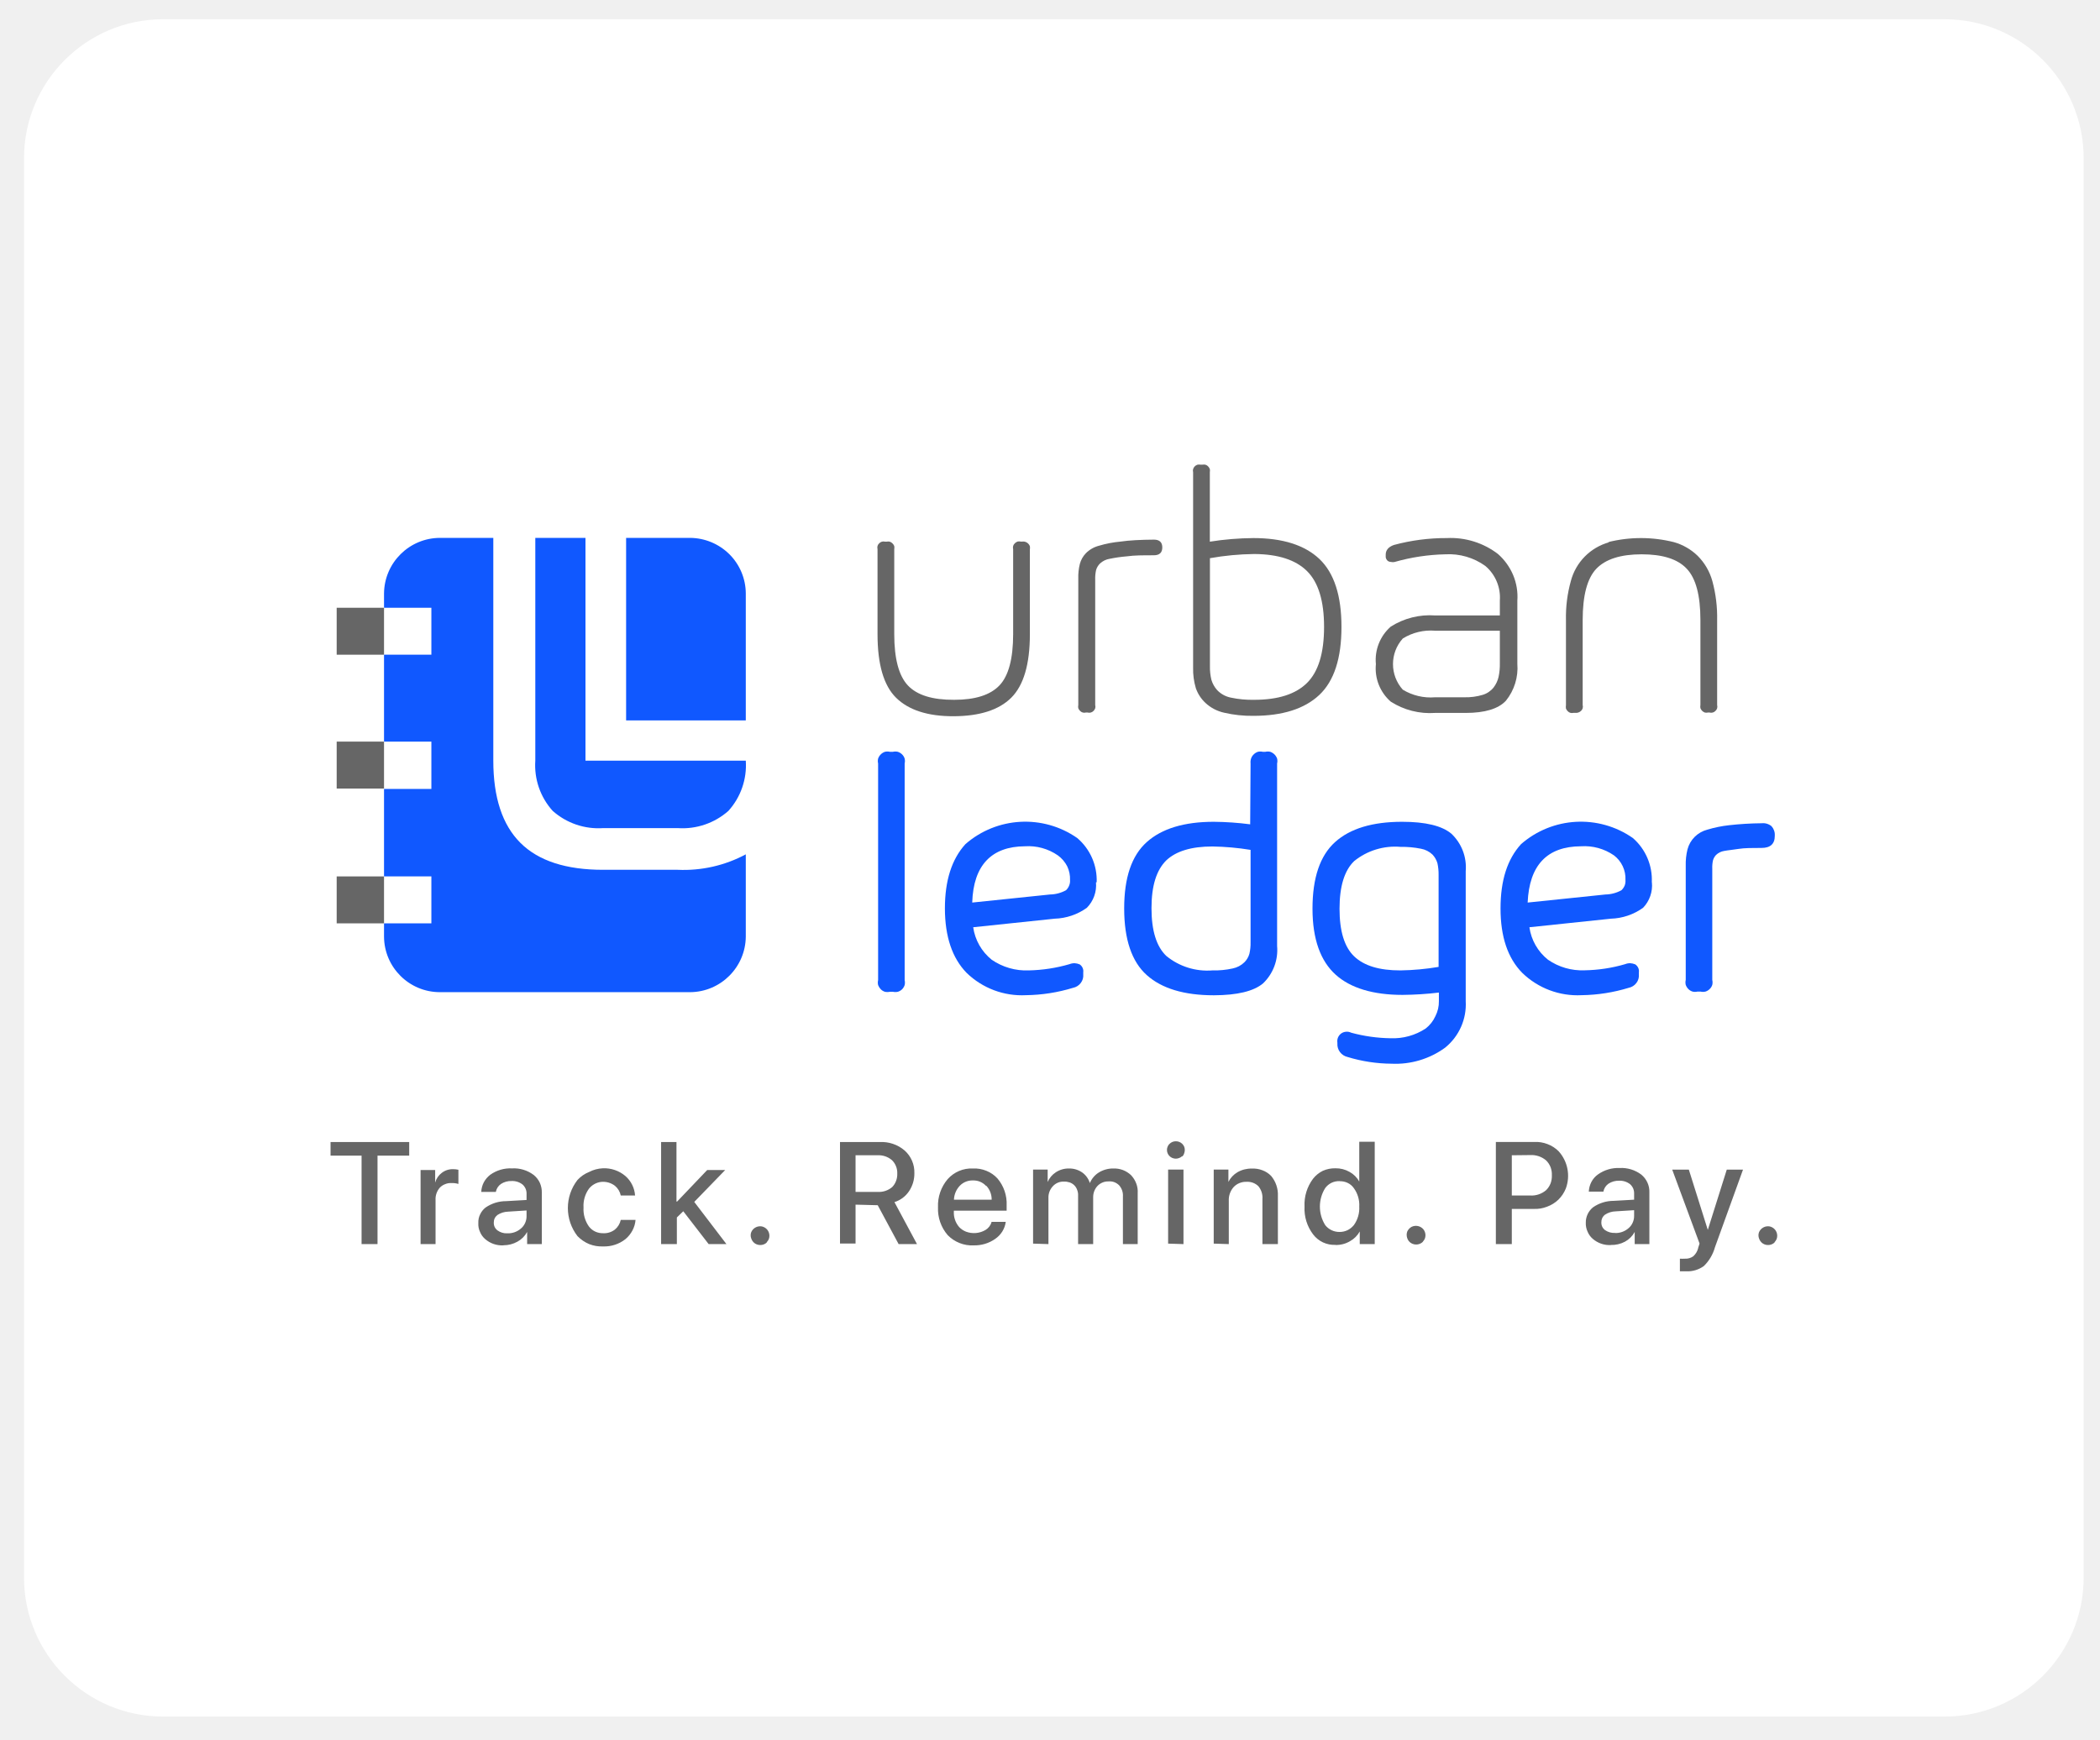
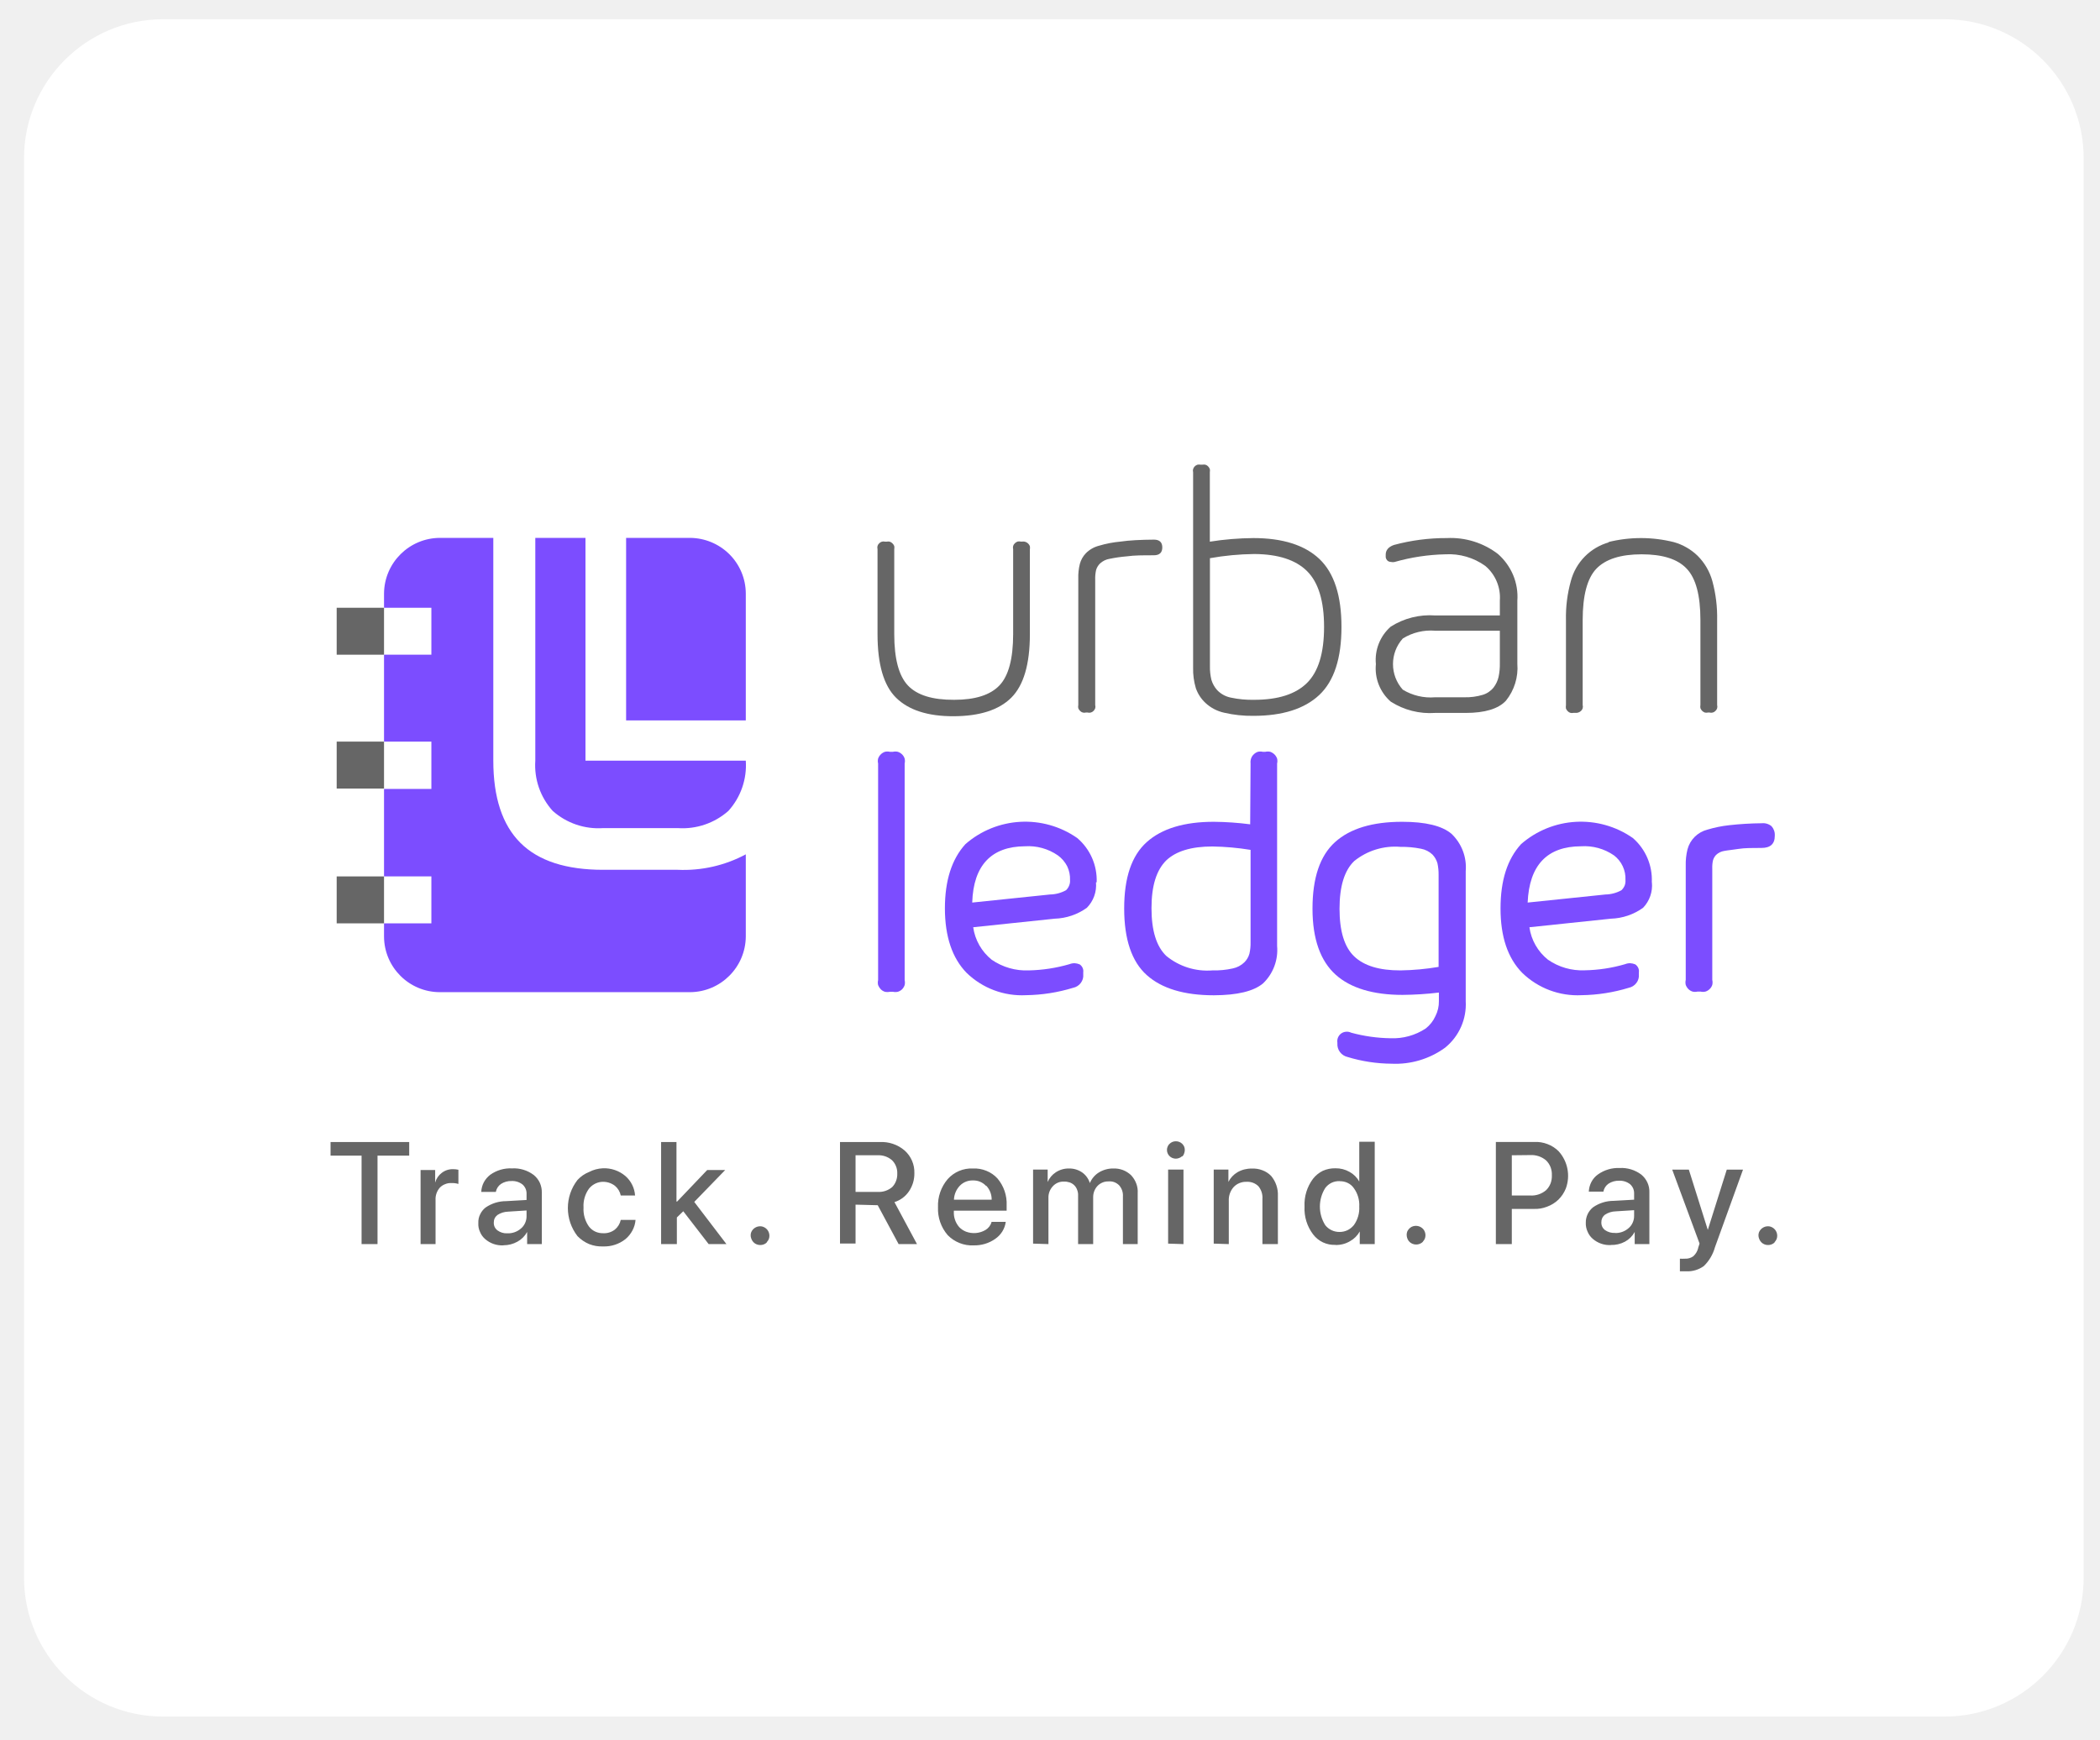
<svg xmlns="http://www.w3.org/2000/svg" id="Layer_1" data-name="Layer 1" viewBox="0 0 216 178.96">
  <defs>
-     <style>.cls-1{fill:none;}.cls-2{fill:#fff;}.cls-3{clip-path:url(#clip-path);}.cls-4,.cls-6{fill:#1058ff;}.cls-4{fill-rule:evenodd;}.cls-5{fill:#666;}</style>
+     <style>.cls-1{fill:none;}.cls-2{fill:#fff;}.cls-3{clip-path:url(#clip-path);}.cls-4,.cls-6{fill:#7C4DFF;}.cls-4{fill-rule:evenodd;}.cls-5{fill:#666;}</style>
    <clipPath id="clip-path">
      <rect class="cls-1" x="33.96" y="47.78" width="148.87" height="83.02" />
    </clipPath>
  </defs>
  <rect class="cls-2" x="2.47" y="1.98" width="211.85" height="174.63" rx="14.31" />
  <g class="cls-3">
    <path class="cls-4" d="M45.26,55.34h5.48V78.26q0,5.68,2.79,8.46t8.53,2.77h7.65a13.53,13.53,0,0,0,7-1.59v8.46A5.77,5.77,0,0,1,71,102.08H45.26a5.75,5.75,0,0,1-5.76-5.72V95h4.87V90.17H39.5v-9h4.87V76.3H39.5V67.36h4.87V62.53H39.5V61.06a5.77,5.77,0,0,1,5.76-5.72Zm9.8,0V78.26a7,7,0,0,0,1.79,5.17,7.08,7.08,0,0,0,5.2,1.77h7.66a7.12,7.12,0,0,0,5.21-1.77,7,7,0,0,0,1.79-5.17H60.22V55.34Zm9.34,0V74.12H76.71V61.06A5.73,5.73,0,0,0,75,57,5.8,5.8,0,0,0,71,55.34Z" />
    <path class="cls-5" d="M39.5,62.53H34.63v4.83H39.5Z" />
    <path class="cls-5" d="M39.5,76.3H34.63v4.83H39.5Z" />
    <path class="cls-5" d="M39.5,90.17H34.63V95H39.5Z" />
    <path class="cls-6" d="M90.32,78.55a1.06,1.06,0,0,1,0-.5,1.12,1.12,0,0,1,.27-.43,1.08,1.08,0,0,1,.43-.27,1.11,1.11,0,0,1,.51,0h.31a1.1,1.1,0,0,1,.51,0,1.12,1.12,0,0,1,.44.27,1,1,0,0,1,.26.43,1.06,1.06,0,0,1,0,.5v22.29a1.11,1.11,0,0,1,0,.51,1.13,1.13,0,0,1-.26.43,1.1,1.1,0,0,1-.44.26,1.25,1.25,0,0,1-.51,0h-.31a1.27,1.27,0,0,1-.51,0,1.06,1.06,0,0,1-.43-.26,1.3,1.3,0,0,1-.27-.43,1.11,1.11,0,0,1,0-.51Z" />
    <path class="cls-6" d="M112.73,90.78a3.31,3.31,0,0,1-.94,2.62,6,6,0,0,1-3.31,1.12l-8.38.88A5.24,5.24,0,0,0,102,98.74a6.26,6.26,0,0,0,3.82,1.1A16.17,16.17,0,0,0,110,99.2a1.39,1.39,0,0,1,.53-.1,1.52,1.52,0,0,1,.52.12.84.84,0,0,1,.3.35.8.8,0,0,1,.07.46v.22a1.25,1.25,0,0,1-.26.89,1.3,1.3,0,0,1-.78.49,17.3,17.3,0,0,1-4.85.76,8.16,8.16,0,0,1-6.1-2.29q-2.23-2.28-2.24-6.63c0-2.87.7-5.07,2.11-6.62a9.35,9.35,0,0,1,11.5-.63,5.69,5.69,0,0,1,2,4.56ZM100,92.86l8-.83a3.54,3.54,0,0,0,1.65-.44,1.31,1.31,0,0,0,.32-.48,1.22,1.22,0,0,0,.09-.57,3,3,0,0,0-.28-1.39A3.14,3.14,0,0,0,108.8,88a5.34,5.34,0,0,0-3.38-.93C102,87.09,100.12,89,100,92.86Z" />
    <path class="cls-6" d="M128.63,78.55a1.2,1.2,0,0,1,.05-.5,1,1,0,0,1,.27-.43,1.08,1.08,0,0,1,.43-.27,1.1,1.1,0,0,1,.51,0h.26a1.11,1.11,0,0,1,.51,0,1.21,1.21,0,0,1,.43.27,1.12,1.12,0,0,1,.27.43,1.06,1.06,0,0,1,0,.5V97.33a4.75,4.75,0,0,1-1.45,3.85q-1.45,1.21-5.06,1.22c-3.06,0-5.36-.7-6.9-2.08s-2.32-3.67-2.32-6.85.77-5.44,2.32-6.83,3.85-2.09,6.9-2.09a31.19,31.19,0,0,1,3.74.26Zm-3.92,21.29a8.54,8.54,0,0,0,2.08-.2A2.41,2.41,0,0,0,128,99a2,2,0,0,0,.51-.87,4.76,4.76,0,0,0,.12-1.19v-9.5a26.94,26.94,0,0,0-3.92-.35q-3.25,0-4.76,1.44c-1,1-1.51,2.59-1.51,4.91s.51,3.94,1.52,4.91A6.65,6.65,0,0,0,124.71,99.84Z" />
    <path class="cls-6" d="M144.22,84.55q3.61,0,5.07,1.23a4.75,4.75,0,0,1,1.47,3.85V103a5.73,5.73,0,0,1-2.12,4.79,8.66,8.66,0,0,1-5.5,1.65,15.85,15.85,0,0,1-4.53-.69,1.36,1.36,0,0,1-.78-.5,1.33,1.33,0,0,1-.27-.9v-.07a1,1,0,0,1,.06-.53,1,1,0,0,1,.33-.42,1,1,0,0,1,.5-.18,1,1,0,0,1,.53.1,16.29,16.29,0,0,0,4.05.57,6.11,6.11,0,0,0,3.61-1,3.35,3.35,0,0,0,1-1.27A3.26,3.26,0,0,0,148,103v-.88a33.38,33.38,0,0,1-3.74.24c-3,0-5.34-.69-6.88-2.08S135,96.66,135,93.49s.77-5.45,2.32-6.85S141.18,84.55,144.22,84.55Zm-.17,15.29a25.85,25.85,0,0,0,3.92-.36V90a5.28,5.28,0,0,0-.12-1.19,2.21,2.21,0,0,0-.51-.89,2.33,2.33,0,0,0-1.19-.6,9.89,9.89,0,0,0-2.1-.19,6.68,6.68,0,0,0-4.76,1.46q-1.51,1.45-1.51,4.91t1.51,4.9Q140.81,99.85,144.05,99.84Z" />
    <path class="cls-6" d="M169.91,90.78A3.31,3.31,0,0,1,169,93.4a6,6,0,0,1-3.31,1.12l-8.38.88a5.2,5.2,0,0,0,1.91,3.34A6.17,6.17,0,0,0,163,99.83a15.74,15.74,0,0,0,4.15-.63,1.35,1.35,0,0,1,.53-.1,1.58,1.58,0,0,1,.52.12.92.92,0,0,1,.3.35.8.8,0,0,1,.07.46v.22a1.25,1.25,0,0,1-.26.89,1.3,1.3,0,0,1-.78.49,17.35,17.35,0,0,1-4.85.76,8.16,8.16,0,0,1-6.1-2.29c-1.5-1.52-2.24-3.73-2.24-6.63s.7-5.07,2.11-6.62a9.35,9.35,0,0,1,11.5-.63,5.69,5.69,0,0,1,1.95,4.56Zm-12.78,2.08,8-.83a3.54,3.54,0,0,0,1.65-.44,1.47,1.47,0,0,0,.33-.48,1.36,1.36,0,0,0,.08-.57A3,3,0,0,0,166,88a5.34,5.34,0,0,0-3.38-.93Q157.38,87.09,157.13,92.86Z" />
    <path class="cls-6" d="M181.21,84.7a1.36,1.36,0,0,1,1,.3,1.27,1.27,0,0,1,.26.43,1.22,1.22,0,0,1,.08.5V86c0,.83-.46,1.24-1.36,1.24s-1.77,0-2.37.1-1,.12-1.48.21a1.56,1.56,0,0,0-.83.41,1.34,1.34,0,0,0-.32.57,3.33,3.33,0,0,0-.07.84v11.45a1.11,1.11,0,0,1,0,.51,1,1,0,0,1-.27.43,1.06,1.06,0,0,1-.43.26,1.1,1.1,0,0,1-.51,0h-.31a1.11,1.11,0,0,1-.51,0,1.06,1.06,0,0,1-.43-.26,1.21,1.21,0,0,1-.27-.43,1.11,1.11,0,0,1,0-.51V89.07a6.36,6.36,0,0,1,.18-1.68,2.84,2.84,0,0,1,.74-1.29,2.87,2.87,0,0,1,1.3-.74,12.41,12.41,0,0,1,2.26-.46C178.93,84.78,180.07,84.71,181.21,84.7Z" />
    <path class="cls-5" d="M104.21,56.5a.62.62,0,0,1,0-.33.59.59,0,0,1,.17-.27.75.75,0,0,1,.28-.18.73.73,0,0,1,.33,0h.16a.72.72,0,0,1,.6.2.71.71,0,0,1,.18.27.93.93,0,0,1,0,.33v8.73q0,4.63-1.92,6.54c-1.27,1.26-3.25,1.89-5.92,1.9s-4.64-.64-5.92-1.9-1.91-3.45-1.91-6.54V56.5a.62.62,0,0,1,0-.33.59.59,0,0,1,.17-.27.62.62,0,0,1,.28-.17.61.61,0,0,1,.33,0h.16a.69.69,0,0,1,.32,0,.68.68,0,0,1,.28.18.71.71,0,0,1,.18.27.93.93,0,0,1,0,.33v8.73q0,3.8,1.41,5.29T98.15,72q3.24,0,4.65-1.48t1.41-5.29Z" />
    <path class="cls-5" d="M118.69,55.52c.57,0,.86.27.86.8v0c0,.54-.29.81-.88.81-1.13,0-2,0-2.77.11a14.74,14.74,0,0,0-1.75.25,1.9,1.9,0,0,0-1,.48,1.54,1.54,0,0,0-.41.68,3.94,3.94,0,0,0-.09,1V72.54a.62.62,0,0,1,0,.33.65.65,0,0,1-.17.27.62.62,0,0,1-.28.17.61.61,0,0,1-.33,0h-.18a.58.58,0,0,1-.32,0,.62.62,0,0,1-.28-.17.8.8,0,0,1-.18-.27.74.74,0,0,1,0-.33v-13a5.58,5.58,0,0,1,.16-1.52,2.52,2.52,0,0,1,.62-1.1,2.92,2.92,0,0,1,1.34-.77,11.37,11.37,0,0,1,2.24-.43C116.16,55.59,117.31,55.53,118.69,55.52Z" />
    <path class="cls-5" d="M128.92,55.36q4.5,0,6.78,2.14c1.52,1.44,2.28,3.77,2.28,7s-.76,5.57-2.28,7-3.78,2.15-6.78,2.15a12.55,12.55,0,0,1-3-.32,4.12,4.12,0,0,1-1.92-1,3.76,3.76,0,0,1-1-1.53,6.78,6.78,0,0,1-.28-2.1V48.58a.58.58,0,0,1,0-.32.69.69,0,0,1,.45-.45.91.91,0,0,1,.33,0h.16a.85.85,0,0,1,.32,0,.57.57,0,0,1,.28.17.75.75,0,0,1,.18.28.85.85,0,0,1,0,.32v7.15A30.13,30.13,0,0,1,128.92,55.36ZM129,72q3.69,0,5.44-1.74t1.75-5.76q0-4-1.75-5.74T129,57a27.71,27.71,0,0,0-4.55.43V68.53a5.59,5.59,0,0,0,.15,1.41,2.77,2.77,0,0,0,.6,1.07,2.66,2.66,0,0,0,1.38.76A10.4,10.4,0,0,0,129,72Z" />
    <path class="cls-5" d="M148.81,55.36A8,8,0,0,1,154.08,57a6,6,0,0,1,1.56,2.17,5.77,5.77,0,0,1,.43,2.63v6.49a5.38,5.38,0,0,1-1.18,3.81c-.78.83-2.16,1.25-4.14,1.25h-3.14a7.48,7.48,0,0,1-4.56-1.16,4.53,4.53,0,0,1-1.53-3.86,4.55,4.55,0,0,1,1.53-3.86,7.49,7.49,0,0,1,4.56-1.15h6.66V61.79a4.26,4.26,0,0,0-1.49-3.56,6.41,6.41,0,0,0-4.11-1.2,20.56,20.56,0,0,0-5.23.79.78.78,0,0,1-.34,0,.66.66,0,0,1-.33-.09.6.6,0,0,1-.19-.23.53.53,0,0,1-.05-.3v-.13q0-.7.84-1A20.45,20.45,0,0,1,148.81,55.36Zm1.8,16.38a6.09,6.09,0,0,0,1.9-.25,2.28,2.28,0,0,0,1.12-.76,2.88,2.88,0,0,0,.51-1.09,6.24,6.24,0,0,0,.13-1.43V64.89h-6.66a5.46,5.46,0,0,0-3.32.8,3.94,3.94,0,0,0,0,5.27,5.52,5.52,0,0,0,3.32.78Z" />
    <path class="cls-5" d="M165.39,55.78a13.93,13.93,0,0,1,6.79,0,5.77,5.77,0,0,1,2.43,1.4,5.89,5.89,0,0,1,1.52,2.61,14.2,14.2,0,0,1,.49,4v8.75a.62.62,0,0,1,0,.33.59.59,0,0,1-.17.27.62.62,0,0,1-.28.17.61.61,0,0,1-.33,0h-.16a.74.74,0,0,1-.33,0,.84.84,0,0,1-.28-.18.83.83,0,0,1-.17-.27.93.93,0,0,1,0-.33V63.79q0-3.8-1.41-5.28c-.94-1-2.49-1.48-4.64-1.48s-3.71.5-4.65,1.48-1.41,2.75-1.41,5.28v8.75a.62.62,0,0,1,0,.33.59.59,0,0,1-.17.27.73.73,0,0,1-.61.2h-.16a.62.62,0,0,1-.33,0,.59.59,0,0,1-.27-.17.8.8,0,0,1-.18-.27.93.93,0,0,1,0-.33V63.79a13.85,13.85,0,0,1,.5-4,5.62,5.62,0,0,1,3.94-4Z" />
    <path class="cls-5" d="M38.83,128H37.19V118.9H34v-1.4h8.09v1.4H38.83Zm4.43,0v-7.62h1.5v1.29h0a1.87,1.87,0,0,1,.68-1,1.83,1.83,0,0,1,1.17-.38,2.48,2.48,0,0,1,.54.06v1.46a2.13,2.13,0,0,0-.71-.09,1.44,1.44,0,0,0-.65.11,1.46,1.46,0,0,0-.55.36,1.79,1.79,0,0,0-.44,1.28V128Zm8.93-1.11a2,2,0,0,0,1.4-.5,1.53,1.53,0,0,0,.42-.56,1.64,1.64,0,0,0,.15-.68v-.61l-1.89.12a2.13,2.13,0,0,0-1.1.34,1,1,0,0,0-.29.35,1,1,0,0,0-.09.44,1,1,0,0,0,.09.45,1,1,0,0,0,.29.35,1.57,1.57,0,0,0,1,.3Zm-.44,1.24a2.64,2.64,0,0,1-1.84-.64,1.93,1.93,0,0,1-.54-.75,1.87,1.87,0,0,1-.17-.91,1.81,1.81,0,0,1,.18-.88,1.94,1.94,0,0,1,.56-.71,3.72,3.72,0,0,1,2.12-.66l2.1-.12v-.59a1.3,1.3,0,0,0-.09-.55,1.28,1.28,0,0,0-.32-.45,1.7,1.7,0,0,0-1.13-.36,1.89,1.89,0,0,0-1.09.3,1.27,1.27,0,0,0-.53.82H49.5a2.35,2.35,0,0,1,.27-1,2.48,2.48,0,0,1,.65-.76,3.55,3.55,0,0,1,2.25-.66,3.38,3.38,0,0,1,2.23.68,2.25,2.25,0,0,1,.63.81,2.37,2.37,0,0,1,.2,1V128H54.22v-1.25h0a2.49,2.49,0,0,1-1,1,2.93,2.93,0,0,1-1.43.37ZM65.35,123h-1.5a1.76,1.76,0,0,0-.6-1,2,2,0,0,0-1.41-.4,1.88,1.88,0,0,0-1.27.71,3,3,0,0,0-.55,1.93,3.06,3.06,0,0,0,.55,1.94,1.75,1.75,0,0,0,.65.53,1.85,1.85,0,0,0,.83.17,1.82,1.82,0,0,0,1.19-.37,1.77,1.77,0,0,0,.61-1h1.52a2.75,2.75,0,0,1-.32,1.09,2.94,2.94,0,0,1-.72.89,3.51,3.51,0,0,1-2.29.75,3.55,3.55,0,0,1-1.44-.24,3.66,3.66,0,0,1-1.2-.82,4.71,4.71,0,0,1,0-5.78,3.26,3.26,0,0,1,1.19-.82A3.4,3.4,0,0,1,62,120.2a3.36,3.36,0,0,1,2.32.79,2.91,2.91,0,0,1,1,2Zm4.28.64,3.11-3.26h1.85l-3.18,3.28L74.72,128H72.89l-2.61-3.38-.66.64V128H68V117.5h1.58v6.1Zm9.26,4.17a.91.91,0,0,1-.59.28,1,1,0,0,1-.64-.15,1,1,0,0,1-.39-.52.91.91,0,0,1,0-.65,1,1,0,0,1,1.09-.59,1,1,0,0,1,.56.34,1,1,0,0,1,.22.61.94.94,0,0,1-.07.37,1.06,1.06,0,0,1-.21.31ZM88,118.86v3.77h2.3a2.09,2.09,0,0,0,1.47-.5,1.78,1.78,0,0,0,.4-.64,1.91,1.91,0,0,0,.12-.75,1.77,1.77,0,0,0-.13-.75,1.74,1.74,0,0,0-.42-.63,2.11,2.11,0,0,0-1.49-.5Zm0,5.08v4H86.4V117.5h4.08a3.64,3.64,0,0,1,2.57.87,3,3,0,0,1,1,2.33,3.24,3.24,0,0,1-.55,1.86,2.8,2.8,0,0,1-1.5,1.12L94.32,128H92.43l-2.15-4ZM101.41,122a1.75,1.75,0,0,0-1.33-.55,1.83,1.83,0,0,0-.74.13,1.79,1.79,0,0,0-.62.42,2.2,2.2,0,0,0-.6,1.43H102a2.05,2.05,0,0,0-.55-1.43Zm.54,3.71h1.5a2.49,2.49,0,0,1-.36,1,2.57,2.57,0,0,1-.72.75,3.69,3.69,0,0,1-2.23.67,3.39,3.39,0,0,1-1.44-.24,3.48,3.48,0,0,1-1.22-.81,4.12,4.12,0,0,1-1-2.87,4.19,4.19,0,0,1,1-2.9,3.28,3.28,0,0,1,2.6-1.09,3.27,3.27,0,0,1,1.38.24,3.12,3.12,0,0,1,1.14.79,4,4,0,0,1,.94,2.77v.54H98.11v.1a2.25,2.25,0,0,0,.56,1.6,2,2,0,0,0,.69.46,2.34,2.34,0,0,0,2-.17,1.42,1.42,0,0,0,.63-.81Zm4.31,2.24v-7.62h1.5v1.28h0a2.23,2.23,0,0,1,.84-1,2.39,2.39,0,0,1,1.35-.39,2.32,2.32,0,0,1,1.35.4,2.11,2.11,0,0,1,.8,1.1h0a2.35,2.35,0,0,1,.94-1.1,2.79,2.79,0,0,1,1.46-.4,2.57,2.57,0,0,1,1,.16,2.55,2.55,0,0,1,.84.53,2.59,2.59,0,0,1,.53.85,2.32,2.32,0,0,1,.15,1V128H115.5V123.1a1.57,1.57,0,0,0-.39-1.15,1.43,1.43,0,0,0-.49-.32,1.32,1.32,0,0,0-.59-.08,1.52,1.52,0,0,0-1.14.46,1.69,1.69,0,0,0-.45,1.19V128h-1.55v-5a1.35,1.35,0,0,0-.09-.56,1.23,1.23,0,0,0-.79-.79,1.61,1.61,0,0,0-.57-.08,1.45,1.45,0,0,0-1.15.48,1.67,1.67,0,0,0-.45,1.22V128Zm13.89,0v-7.62h1.58V128Zm1.44-9a.77.77,0,0,1-.3.19.91.91,0,0,1-.7,0,.81.81,0,0,1-.29-.19.8.8,0,0,1-.2-.29.84.84,0,0,1-.07-.35.8.8,0,0,1,.07-.34.72.72,0,0,1,.2-.29.91.91,0,0,1,.65-.26.94.94,0,0,1,.65.26,1,1,0,0,1,.2.29.95.95,0,0,1,0,.69A.72.72,0,0,1,121.59,119Zm3.25,9v-7.62h1.51v1.27h0a2.42,2.42,0,0,1,.94-1,2.83,2.83,0,0,1,1.48-.37,2.61,2.61,0,0,1,1.07.17,2.4,2.4,0,0,1,.9.58,3,3,0,0,1,.7,2.07V128h-1.59v-4.63a1.85,1.85,0,0,0-.41-1.32,1.58,1.58,0,0,0-.56-.36,1.66,1.66,0,0,0-.66-.1,1.82,1.82,0,0,0-.73.13,1.65,1.65,0,0,0-.6.41,2,2,0,0,0-.5,1.43V128Zm12.53.13a2.78,2.78,0,0,1-1.3-.26,2.75,2.75,0,0,1-1-.81,4.36,4.36,0,0,1-.89-2.87,4.41,4.41,0,0,1,.88-2.87,2.93,2.93,0,0,1,1-.81,3.05,3.05,0,0,1,1.3-.26,2.82,2.82,0,0,1,1.45.37,2.48,2.48,0,0,1,1,1h0v-4.1h1.59V128h-1.54v-1.3h0a2.54,2.54,0,0,1-1,1A2.78,2.78,0,0,1,137.37,128.09Zm.42-6.56a1.82,1.82,0,0,0-.83.17,1.8,1.8,0,0,0-.65.54,3.59,3.59,0,0,0,0,3.82,1.84,1.84,0,0,0,1.47.7,1.89,1.89,0,0,0,.82-.18,2,2,0,0,0,.66-.53,3,3,0,0,0,.55-1.9,2.94,2.94,0,0,0-.56-1.9,1.6,1.6,0,0,0-.64-.54A1.79,1.79,0,0,0,137.79,121.53Zm8.57,6.24a1,1,0,0,1-1.23.13.92.92,0,0,1-.39-.52,1,1,0,0,1,0-.65,1.05,1.05,0,0,1,.44-.49,1,1,0,0,1,.65-.09,1,1,0,0,1,.57.33,1,1,0,0,1,.22.61.94.94,0,0,1-.07.37,1.06,1.06,0,0,1-.21.31Zm7.5-10.27h3.95a3.3,3.3,0,0,1,1.36.22,3.2,3.2,0,0,1,1.15.74,3.77,3.77,0,0,1,.74,3.82,3.39,3.39,0,0,1-.76,1.15,3.3,3.3,0,0,1-1.17.73,3.35,3.35,0,0,1-1.37.23H155.5V128h-1.64Zm1.64,1.37V123h1.88a2.31,2.31,0,0,0,1.65-.55,2,2,0,0,0,.46-.7,2.16,2.16,0,0,0,.13-.83,2.13,2.13,0,0,0-.13-.83,2,2,0,0,0-.46-.7,2.32,2.32,0,0,0-1.64-.55Zm10.61,8a2,2,0,0,0,1.4-.5,1.53,1.53,0,0,0,.42-.56,1.64,1.64,0,0,0,.15-.68v-.61l-1.9.12a2.09,2.09,0,0,0-1.09.34,1,1,0,0,0-.29.35,1,1,0,0,0-.09.44,1,1,0,0,0,.09.45,1,1,0,0,0,.29.35A1.63,1.63,0,0,0,166.11,126.85Zm-.44,1.24a2.64,2.64,0,0,1-1.84-.64,1.93,1.93,0,0,1-.54-.75,2,2,0,0,1-.18-.91,2,2,0,0,1,.75-1.59,3.71,3.71,0,0,1,2.11-.66l2.11-.12v-.59a1.3,1.3,0,0,0-.09-.55,1.28,1.28,0,0,0-.32-.45,1.7,1.7,0,0,0-1.13-.36,1.89,1.89,0,0,0-1.09.3,1.27,1.27,0,0,0-.53.82h-1.5a2.35,2.35,0,0,1,.27-1,2.19,2.19,0,0,1,.66-.76,3.6,3.6,0,0,1,2.25-.67,3.4,3.4,0,0,1,2.22.68,2.29,2.29,0,0,1,.63.82,2.2,2.2,0,0,1,.2,1V128h-1.51v-1.25h0a2.49,2.49,0,0,1-1,1A2.93,2.93,0,0,1,165.67,128.09Zm7.76,2.71a3.43,3.43,0,0,1-.64,0V129.5a4.36,4.36,0,0,0,.51,0,1.35,1.35,0,0,0,.87-.25,1.69,1.69,0,0,0,.5-.84s0-.08.07-.24l.07-.23L172,120.34h1.71l1.95,6.2h0l1.95-6.2h1.67l-2.89,8a4.29,4.29,0,0,1-1.14,1.92A2.88,2.88,0,0,1,173.43,130.8Zm9.12-3a.94.94,0,0,1-.59.28,1,1,0,0,1-.64-.15,1,1,0,0,1-.39-.52.91.91,0,0,1,0-.65,1,1,0,0,1,1.09-.59,1,1,0,0,1,.56.34,1,1,0,0,1,.22.61.94.94,0,0,1-.07.37,1.06,1.06,0,0,1-.21.31Z" />
  </g>
</svg>
